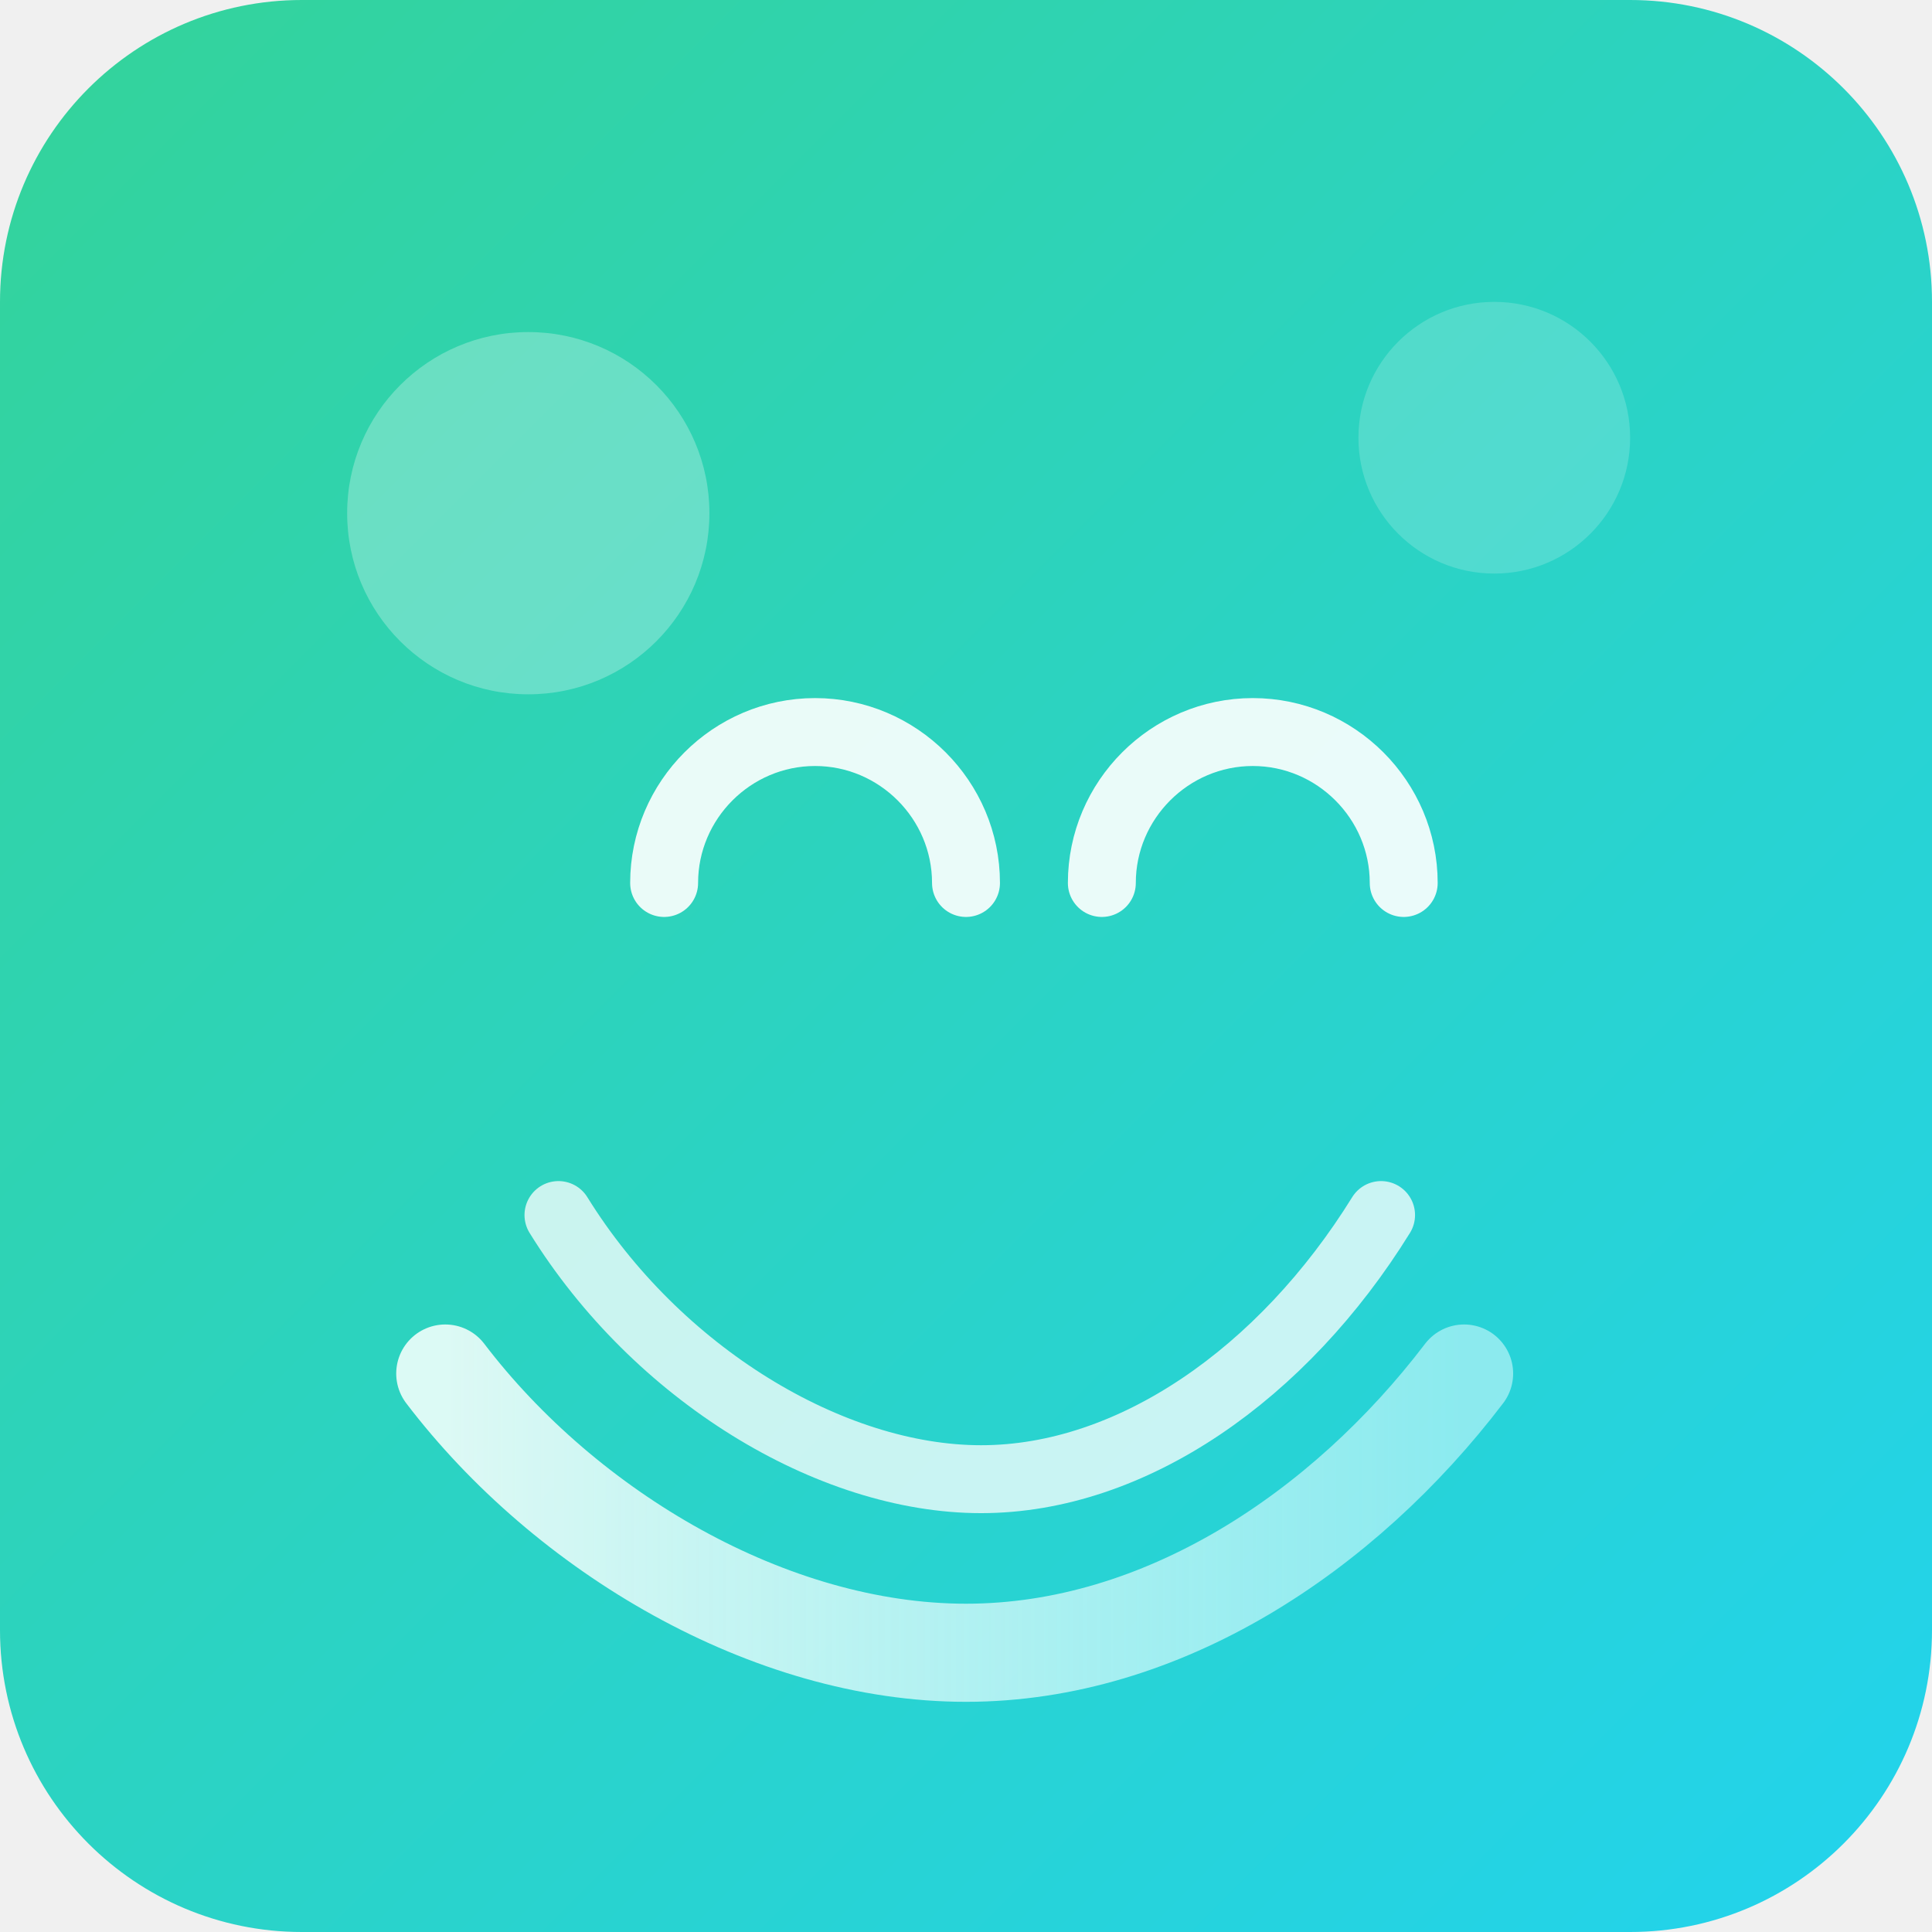
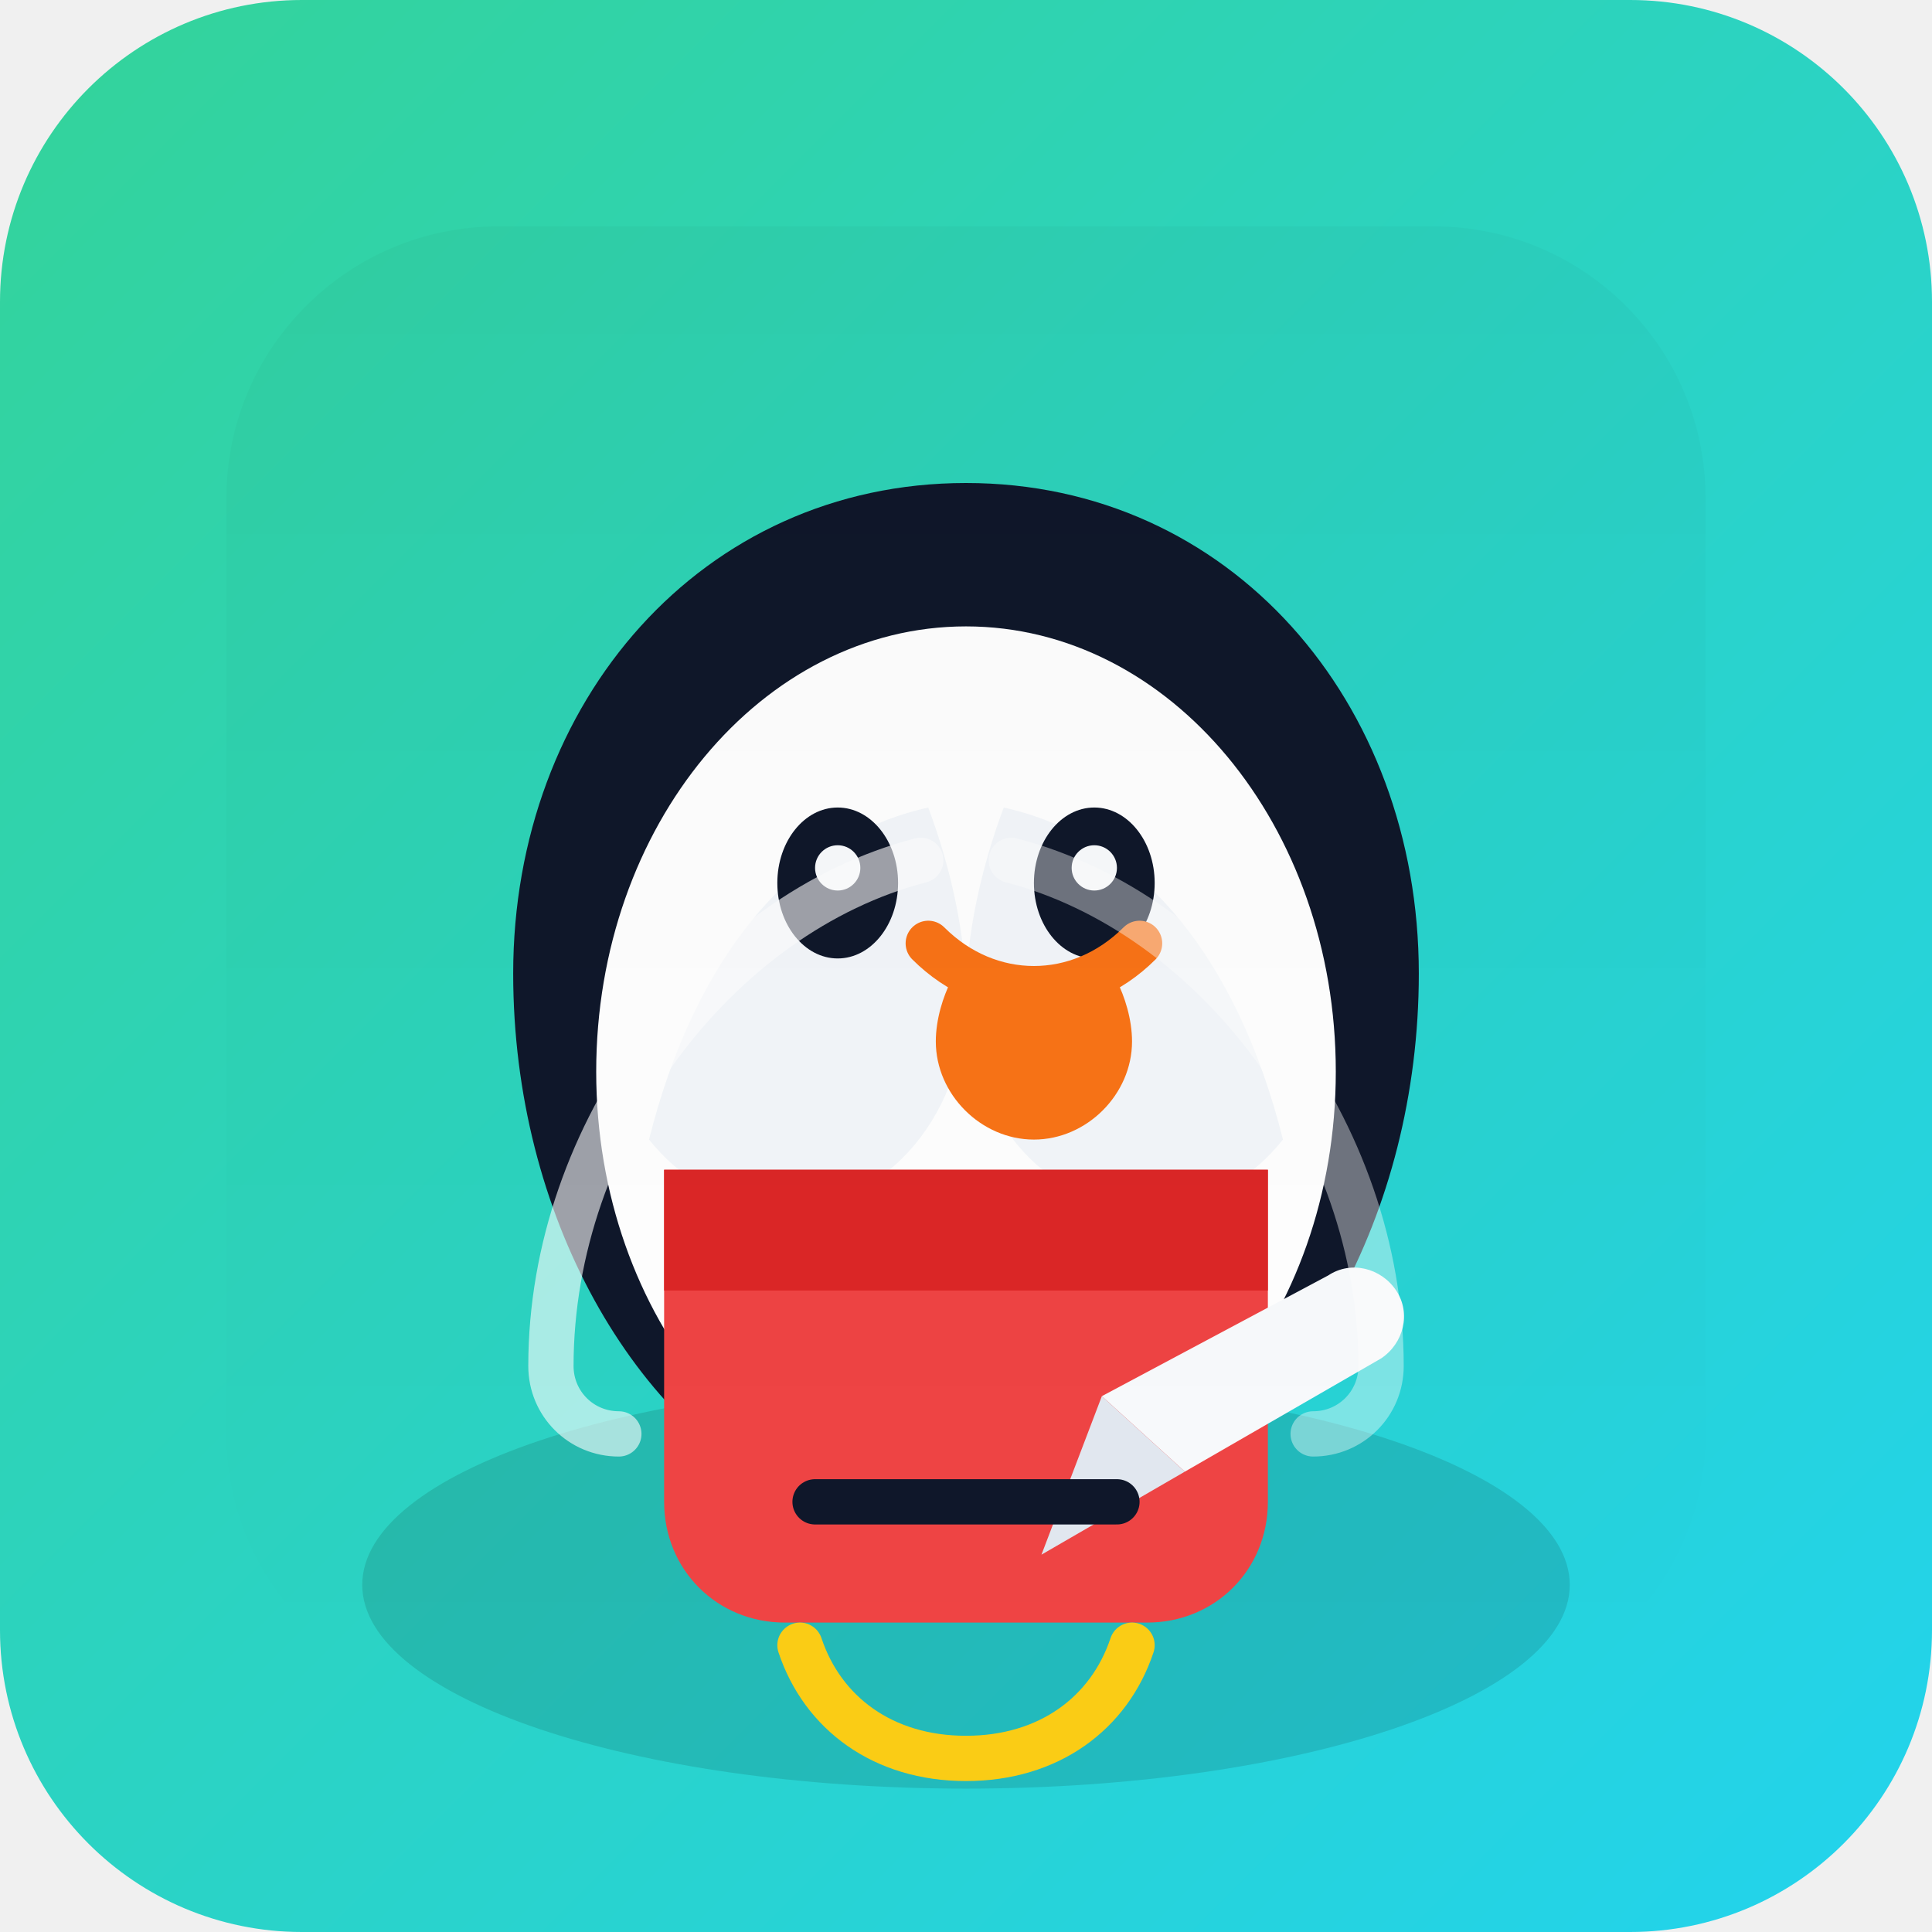
<svg xmlns="http://www.w3.org/2000/svg" width="512" height="512" viewBox="0 0 512 512">
  <defs>
-     <linearGradient id="greenGradient" x1="0%" y1="0%" x2="100%" y2="100%">
+     <linearGradient id="greenBackground" x1="0%" y1="0%" x2="100%" y2="100%">
      <stop offset="0%" stop-color="#34d399" />
      <stop offset="100%" stop-color="#22d3ee" />
    </linearGradient>
-     <linearGradient id="greenAccent" x1="0%" y1="0%" x2="100%" y2="0%">
-       <stop offset="0%" stop-color="#f0fdfa" stop-opacity="0.9" />
-       <stop offset="100%" stop-color="#cffafe" stop-opacity="0.6" />
+     <linearGradient id="shadowGradient" x1="0%" y1="0%" x2="0%" y2="100%">
+       <stop offset="0%" stop-color="rgba(0,0,0,0.35)" />
+       <stop offset="100%" stop-color="rgba(0,0,0,0)" />
    </linearGradient>
  </defs>
-   <rect width="512" height="512" rx="80" fill="url(#greenGradient)" />
-   <circle cx="140" cy="136" r="48" fill="rgba(255,255,255,0.28)" />
-   <circle cx="396" cy="116" r="36" fill="rgba(255,255,255,0.18)" />
-   <path d="M148 322c26 42 72 70 112 70s80-28 106-70" fill="none" stroke="rgba(255,255,255,0.75)" stroke-width="18" stroke-linecap="round" />
-   <path d="M176 234c0-22 18-40 40-40s40 18 40 40" fill="none" stroke="rgba(255,255,255,0.9)" stroke-width="18" stroke-linecap="round" />
-   <path d="M292 234c0-22 18-40 40-40s40 18 40 40" fill="none" stroke="rgba(255,255,255,0.9)" stroke-width="18" stroke-linecap="round" />
-   <path d="M118 364c32 42 86 74 138 74s100-32 132-74" fill="none" stroke="url(#greenAccent)" stroke-width="26" stroke-linecap="round" />
+   <rect width="512" height="512" rx="80" fill="url(#greenBackground)" />
+   <ellipse cx="256" cy="420" rx="160" ry="54" fill="rgba(0,0,0,0.12)" />
+   <g transform="translate(128 96)">
+     <path d="M128 32c-70 0-120 58-120 130 0 64 32 120 76 140h88c44-20 76-76 76-140 0-72-50-130-120-130z" fill="#0f172a" />
+     <ellipse cx="128" cy="188" rx="98" ry="118" fill="#ffffff" />
+     <path d="M44 206c8 10 20 18 36 18 28 0 48-26 48-56 0-16-4-34-10-50-36 8-62 40-74 88z" fill="#f1f5f9" opacity="0.85" />
+     <path d="M212 206c-8 10-20 18-36 18-28 0-48-26-48-56 0-16 4-34 10-50 36 8 62 40 74 88z" fill="#f1f5f9" opacity="0.85" />
+     <ellipse cx="94" cy="138" rx="16" ry="20" fill="#0f172a" />
+     <ellipse cx="162" cy="138" rx="16" ry="20" fill="#0f172a" />
+     <circle cx="94" cy="134" r="6" fill="#f8fafc" />
+     <circle cx="162" cy="134" r="6" fill="#f8fafc" />
+     <path d="M118 154c8 8 18 12 28 12s20-4 28-12" stroke="#f97316" stroke-width="12" stroke-linecap="round" fill="none" />
+     <path d="M124 164c-2 4-4 10-4 16 0 14 12 26 26 26s26-12 26-26c0-6-2-12-4-16-6 4-14 6-22 6s-16-2-22-6z" fill="#f97316" />
+     <path d="M48 214h160v88c0 18-14 32-32 32h-96c-18 0-32-14-32-32v-88z" fill="#ef4444" />
+     <path d="M48 214h160v32H48z" fill="#dc2626" />
+     <path d="M164 274l60-32c6-4 14-2 18 4 4 6 2 14-4 18l-52 30z" fill="#f8fafc" />
+     <path d="M164 274l22 20-38 22z" fill="#e2e8f0" />
+     <path d="M88 302h80" stroke="#0f172a" stroke-width="12" stroke-linecap="round" />
+     <path d="M36 284c-10 0-18-8-18-18 0-62 44-120 98-134" stroke="rgba(255,255,255,0.6)" stroke-width="12" stroke-linecap="round" fill="none" />
+     <path d="M220 284c10 0 18-8 18-18 0-62-44-120-98-134" stroke="rgba(255,255,255,0.4)" stroke-width="12" stroke-linecap="round" fill="none" />
+     <path d="M84 340c6 18 22 30 44 30s38-12 44-30" stroke="#facc15" stroke-width="12" stroke-linecap="round" fill="none" />
+   </g>
+   <rect x="60" y="60" width="392" height="392" rx="72" fill="url(#shadowGradient)" opacity="0.08" />
</svg>
